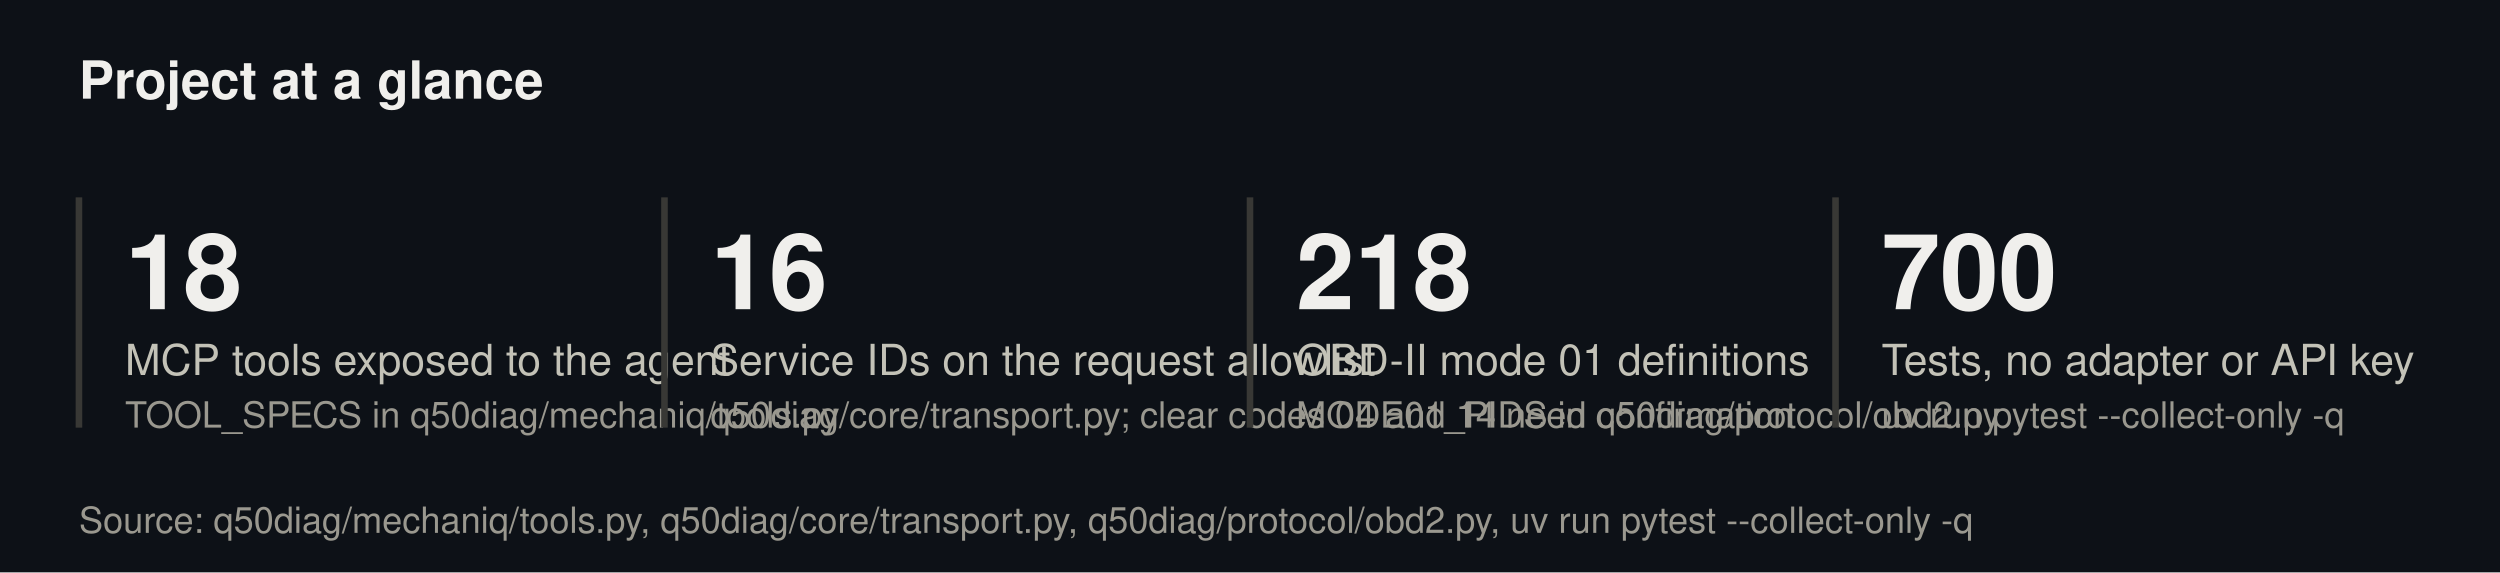
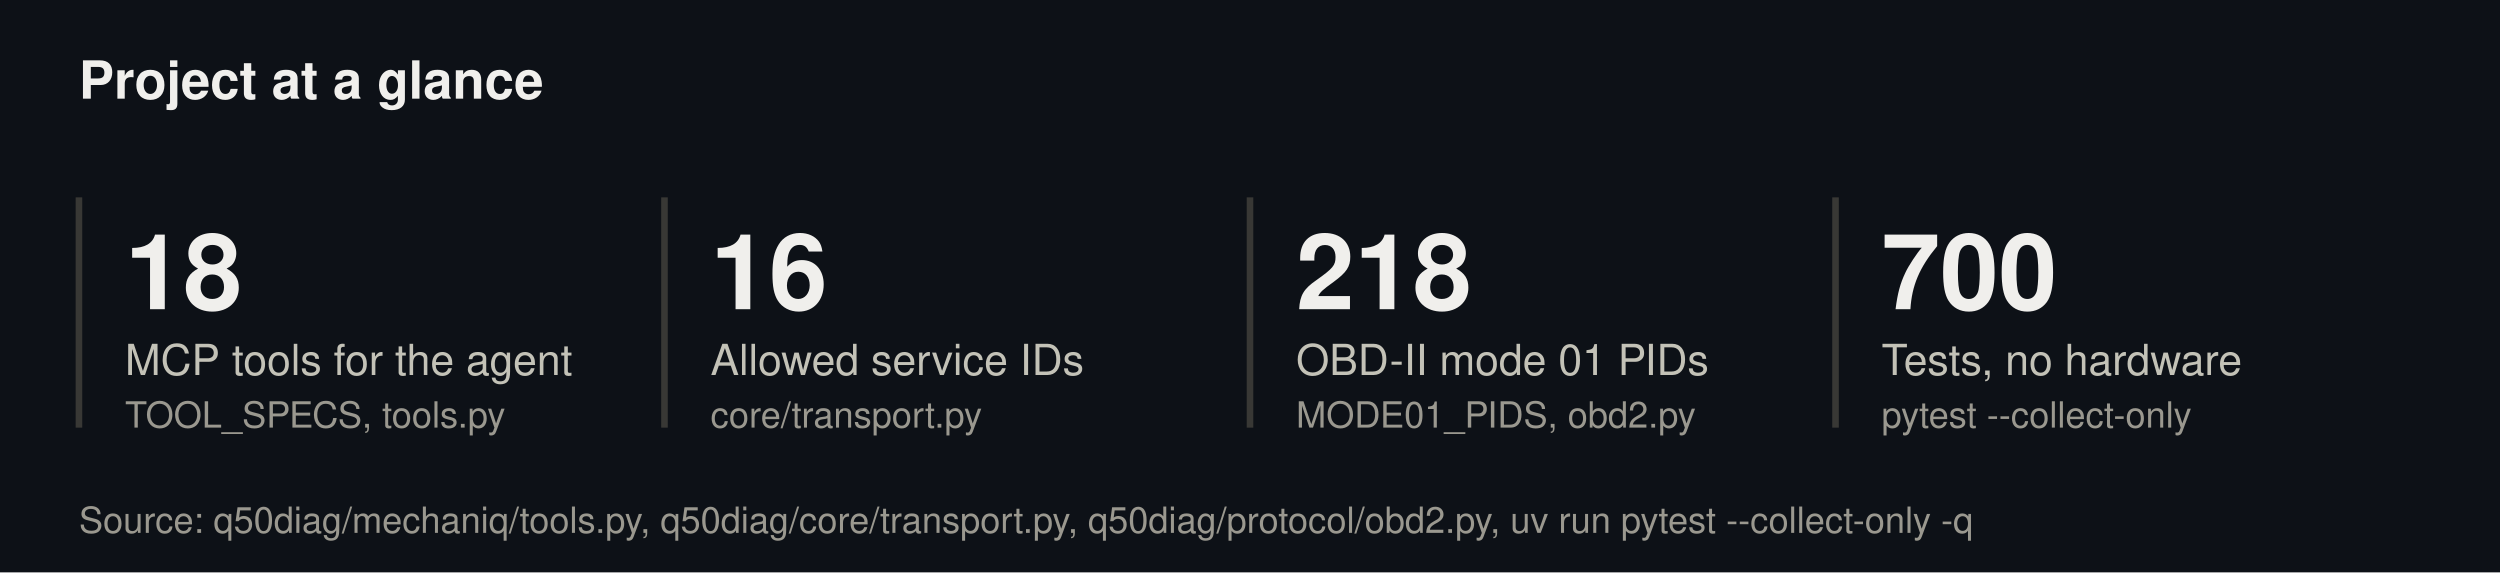
<svg xmlns="http://www.w3.org/2000/svg" viewBox="0 0 760 174" width="760" height="174" font-family="system-ui, -apple-system, 'Segoe UI', Helvetica, Arial, sans-serif" role="img">
  <rect width="100%" height="100%" fill="#0d1117" />
  <text x="24.0" y="30.0" font-size="16" font-weight="600" fill="#f0efec" text-anchor="start">Project at a glance</text>
  <line x1="24.0" y1="60.0" x2="24.0" y2="130.0" stroke="#383835" stroke-width="2" />
  <text x="38.0" y="94.0" font-size="32" font-weight="600" fill="#f0efec" text-anchor="start">18</text>
-   <text x="38.0" y="114.0" font-size="13" font-weight="400" fill="#c3c2b7" text-anchor="start">MCP tools exposed to the agent</text>
-   <text x="38.0" y="130.0" font-size="11" font-weight="400" fill="#9a988f" text-anchor="start">TOOL_SPECS in q50diag/mechaniq/tools.py</text>
+   <text x="38.0" y="114.0" font-size="13" font-weight="400" fill="#c3c2b7" text-anchor="start">MCP tools for the agent</text>
+   <text x="38.0" y="130.0" font-size="11" font-weight="400" fill="#9a988f" text-anchor="start">TOOL_SPECS, tools.py</text>
  <line x1="202.0" y1="60.0" x2="202.0" y2="130.0" stroke="#383835" stroke-width="2" />
  <text x="216.0" y="94.0" font-size="32" font-weight="600" fill="#f0efec" text-anchor="start">16</text>
-   <text x="216.0" y="114.0" font-size="13" font-weight="400" fill="#c3c2b7" text-anchor="start">Service IDs on the request allowlist</text>
-   <text x="216.0" y="130.0" font-size="11" font-weight="400" fill="#9a988f" text-anchor="start">q50diag/core/transport.py; clear codes 04 and 14 need confirmation</text>
+   <text x="216.0" y="114.0" font-size="13" font-weight="400" fill="#c3c2b7" text-anchor="start">Allowed service IDs</text>
+   <text x="216.0" y="130.0" font-size="11" font-weight="400" fill="#9a988f" text-anchor="start">core/transport.py</text>
  <line x1="380.0" y1="60.0" x2="380.0" y2="130.0" stroke="#383835" stroke-width="2" />
  <text x="394.0" y="94.0" font-size="32" font-weight="600" fill="#f0efec" text-anchor="start">218</text>
-   <text x="394.0" y="114.0" font-size="13" font-weight="400" fill="#c3c2b7" text-anchor="start">OBD-II mode 01 definitions</text>
-   <text x="394.0" y="130.0" font-size="11" font-weight="400" fill="#9a988f" text-anchor="start">MODE01_PIDS in q50diag/protocol/obd2.py</text>
+   <text x="394.0" y="114.0" font-size="13" font-weight="400" fill="#c3c2b7" text-anchor="start">OBD-II mode 01 PIDs</text>
+   <text x="394.0" y="130.0" font-size="11" font-weight="400" fill="#9a988f" text-anchor="start">MODE01_PIDS, obd2.py</text>
  <line x1="558.0" y1="60.0" x2="558.0" y2="130.0" stroke="#383835" stroke-width="2" />
  <text x="572.0" y="94.0" font-size="32" font-weight="600" fill="#f0efec" text-anchor="start">700</text>
-   <text x="572.0" y="114.0" font-size="13" font-weight="400" fill="#c3c2b7" text-anchor="start">Tests, no adapter or API key</text>
-   <text x="572.0" y="130.0" font-size="11" font-weight="400" fill="#9a988f" text-anchor="start">uv run pytest --collect-only -q</text>
+   <text x="572.0" y="114.0" font-size="13" font-weight="400" fill="#c3c2b7" text-anchor="start">Tests, no hardware</text>
+   <text x="572.0" y="130.0" font-size="11" font-weight="400" fill="#9a988f" text-anchor="start">pytest --collect-only</text>
  <text x="24.0" y="162.0" font-size="11" font-weight="400" fill="#9a988f" text-anchor="start">Source: q50diag/mechaniq/tools.py, q50diag/core/transport.py, q50diag/protocol/obd2.py, uv run pytest --collect-only -q</text>
</svg>
